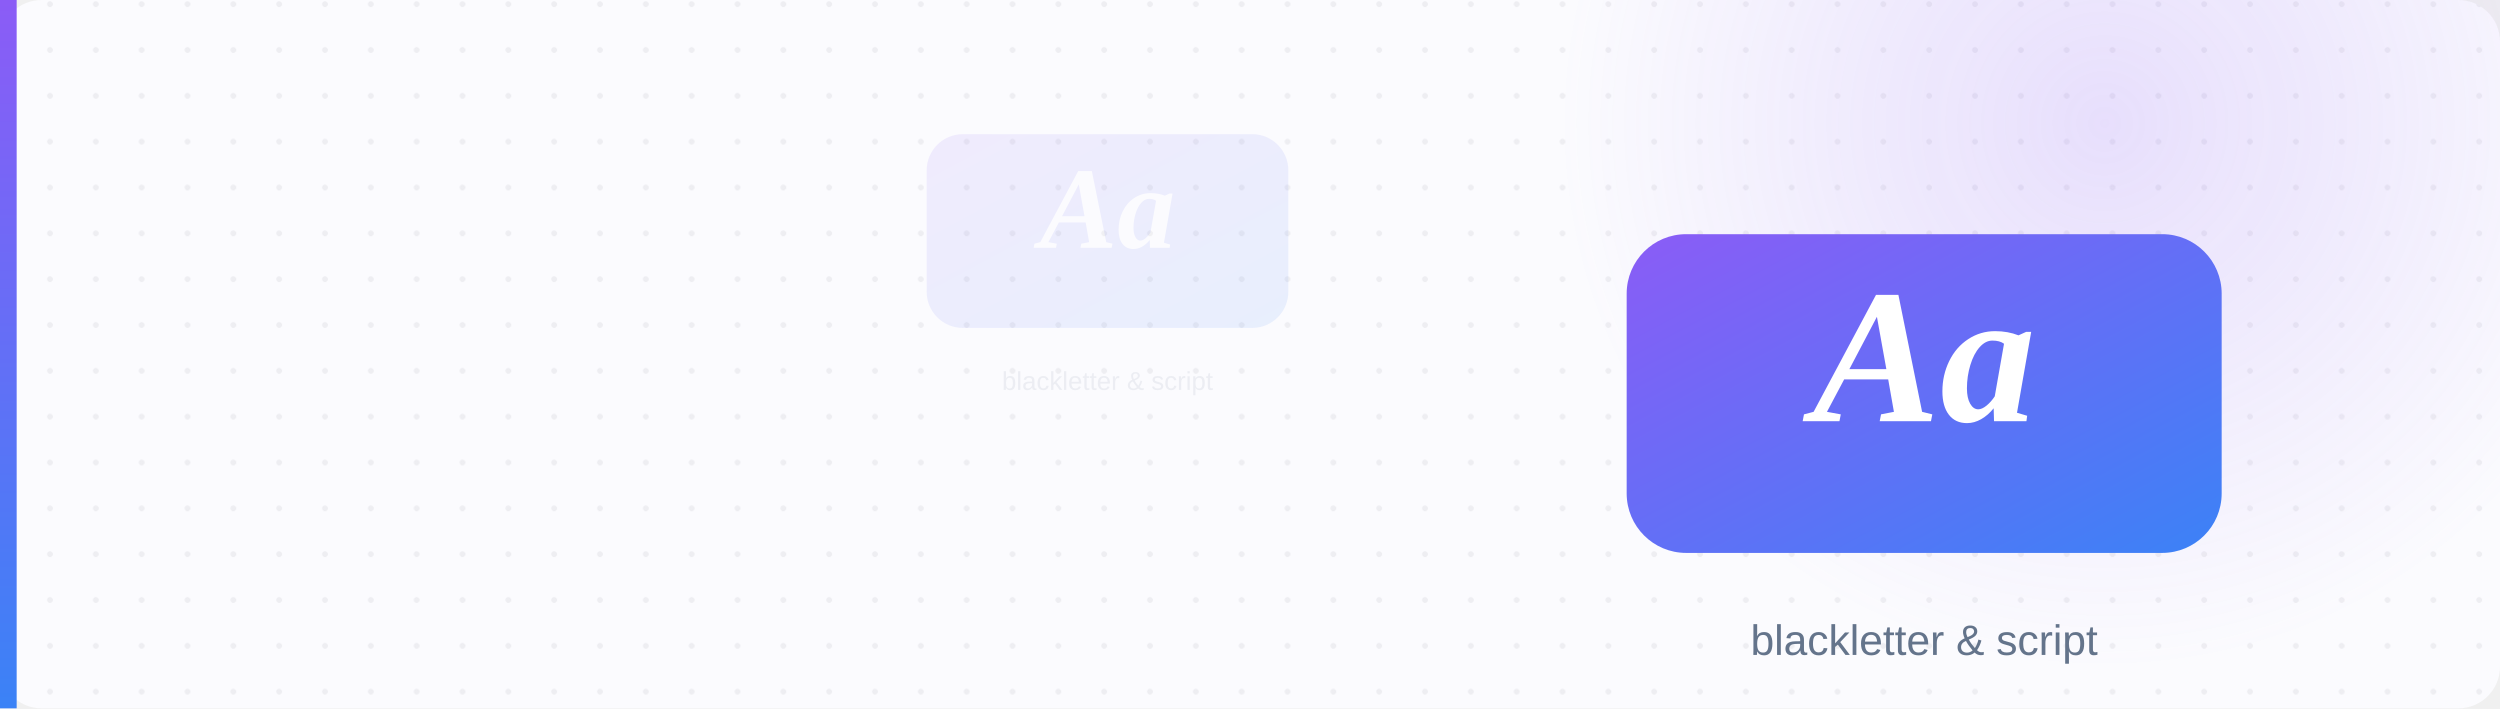
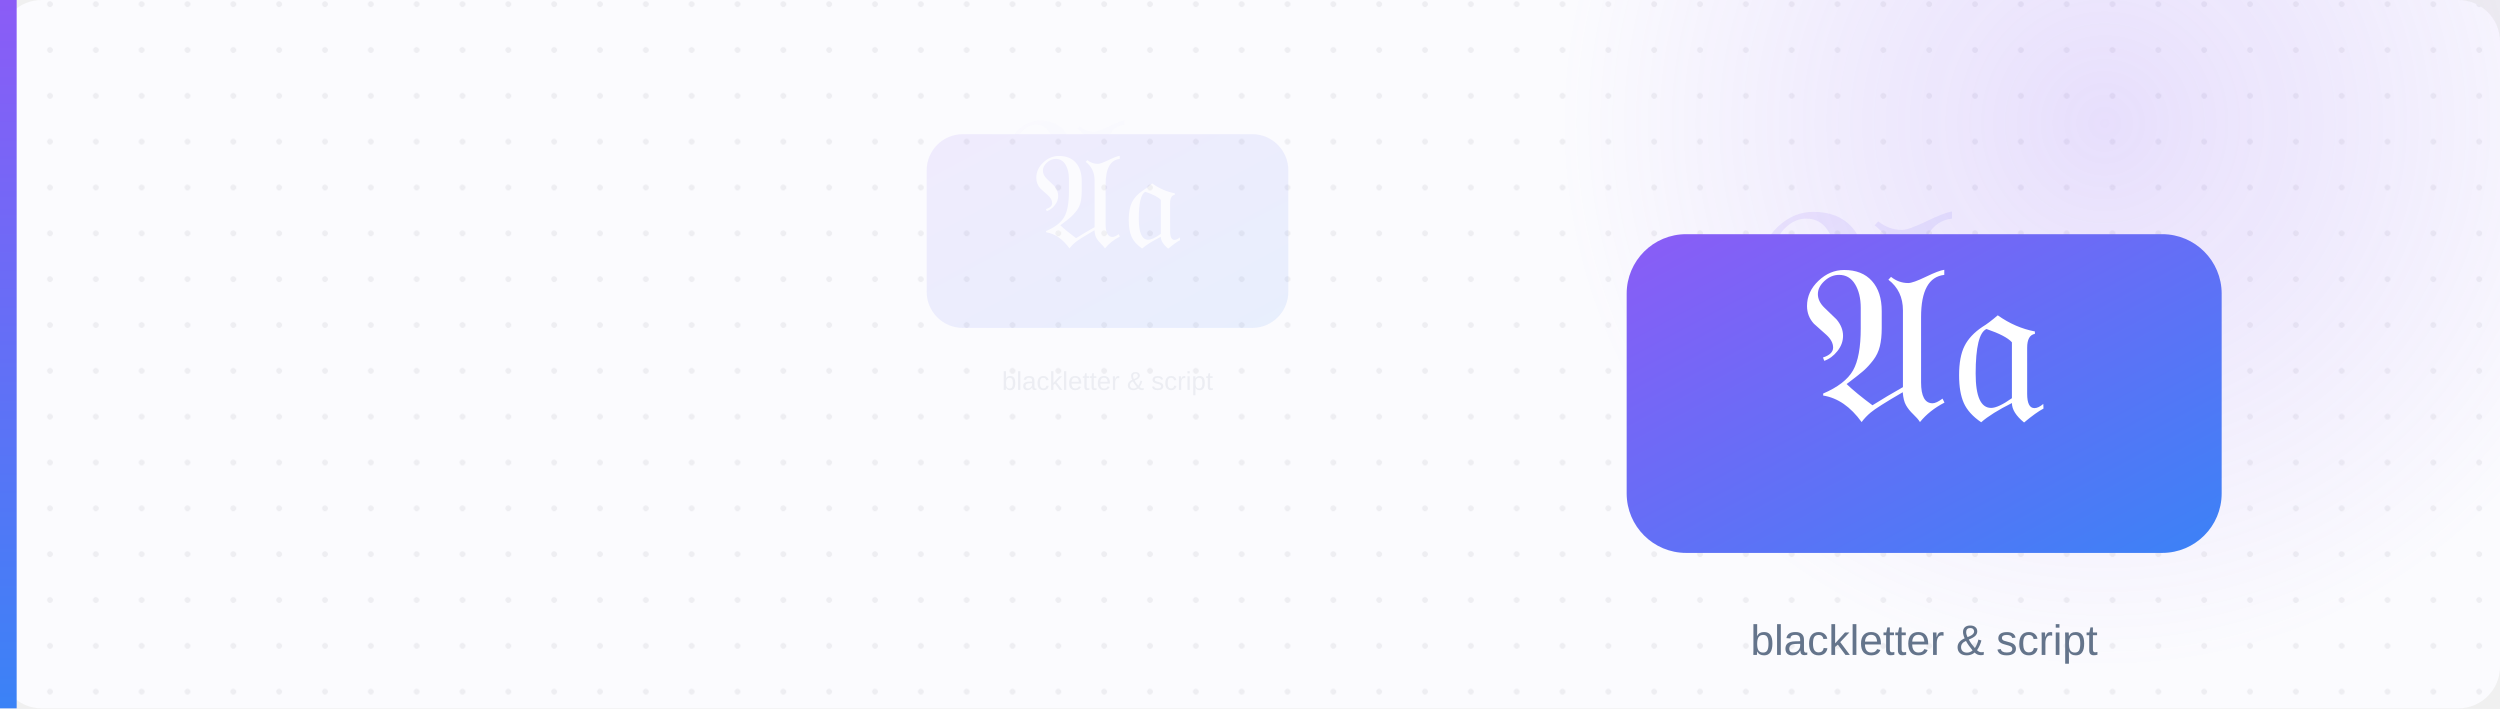
<svg xmlns="http://www.w3.org/2000/svg" viewBox="0 0 1200 340" width="1200" height="340" role="img">
  <defs>
    <linearGradient id="ghprintabl" x1="0" y1="0" x2="1" y2="1">
      <stop offset="0" stop-color="#8b5cf6" />
      <stop offset="1" stop-color="#3b82f6" />
    </linearGradient>
    <linearGradient id="gvhprintabl" x1="0" y1="0" x2="0" y2="1">
      <stop offset="0" stop-color="#8b5cf6" />
      <stop offset="1" stop-color="#3b82f6" />
    </linearGradient>
    <radialGradient id="glowhprintabl" cx="0.5" cy="0.5" r="0.5">
      <stop offset="0" stop-color="#8b5cf6" stop-opacity="0.18" />
      <stop offset="1" stop-color="#8b5cf6" stop-opacity="0" />
    </radialGradient>
    <pattern id="dotshprintabl" width="22" height="22" patternUnits="userSpaceOnUse">
      <circle cx="2" cy="2" r="1.4" fill="#1a1a2e" opacity="0.06" />
    </pattern>
  </defs>
  <rect width="1200" height="340" rx="20" fill="#FBFBFE" />
  <rect width="1200" height="340" rx="20" fill="url(#dotshprintabl)" />
  <circle cx="1010" cy="60" r="260" fill="url(#glowhprintabl)" />
  <rect x="0" y="0" width="8" height="340" fill="url(#gvhprintabl)" />
  <g transform="translate(740 -10) scale(1.02)">
-     <text x="180" y="208" font-family="Georgia, 'Liberation Serif', 'DejaVu Serif', serif" font-size="130" font-weight="800" font-style="italic" fill="url(#ghprintabl)" text-anchor="middle" opacity="0.12">Aa</text>
+     <text x="180" y="208" font-family="FreeSerif, Georgia, serif" font-size="144" font-weight="400" font-style="normal" fill="url(#ghprintabl)" text-anchor="middle" opacity="0.12">𝔄𝔞</text>
    <rect x="40" y="120" width="280" height="150" rx="28" fill="url(#ghprintabl)" />
    <g transform="rotate(0 180 195)">
-       <text x="180" y="208" font-family="Georgia, 'Liberation Serif', 'DejaVu Serif', serif" font-size="90" font-weight="800" font-style="italic" text-decoration="none" letter-spacing="0" fill="#fff" text-anchor="middle">Aa</text>
+       <text x="180" y="208" font-family="FreeSerif, Georgia, serif" font-size="104" font-weight="400" font-style="normal" text-decoration="none" letter-spacing="0" fill="#fff" text-anchor="middle">𝔄𝔞</text>
    </g>
    <text x="180" y="318" font-family="Liberation Sans, DejaVu Sans, sans-serif" font-size="20" fill="#64748b" text-anchor="middle">blackletter &amp; script</text>
  </g>
  <g transform="translate(420 -10) scale(0.62)" opacity="0.10">
-     <text x="180" y="208" font-family="Georgia, 'Liberation Serif', 'DejaVu Serif', serif" font-size="130" font-weight="800" font-style="italic" fill="url(#ghprintabl)" text-anchor="middle" opacity="0.12">Aa</text>
+     <text x="180" y="208" font-family="FreeSerif, Georgia, serif" font-size="144" font-weight="400" font-style="normal" fill="url(#ghprintabl)" text-anchor="middle" opacity="0.12">𝔄𝔞</text>
    <rect x="40" y="120" width="280" height="150" rx="28" fill="url(#ghprintabl)" />
    <g transform="rotate(0 180 195)">
-       <text x="180" y="208" font-family="Georgia, 'Liberation Serif', 'DejaVu Serif', serif" font-size="90" font-weight="800" font-style="italic" text-decoration="none" letter-spacing="0" fill="#fff" text-anchor="middle">Aa</text>
+       <text x="180" y="208" font-family="FreeSerif, Georgia, serif" font-size="104" font-weight="400" font-style="normal" text-decoration="none" letter-spacing="0" fill="#fff" text-anchor="middle">𝔄𝔞</text>
    </g>
    <text x="180" y="318" font-family="Liberation Sans, DejaVu Sans, sans-serif" font-size="20" fill="#64748b" text-anchor="middle">blackletter &amp; script</text>
  </g>
</svg>
